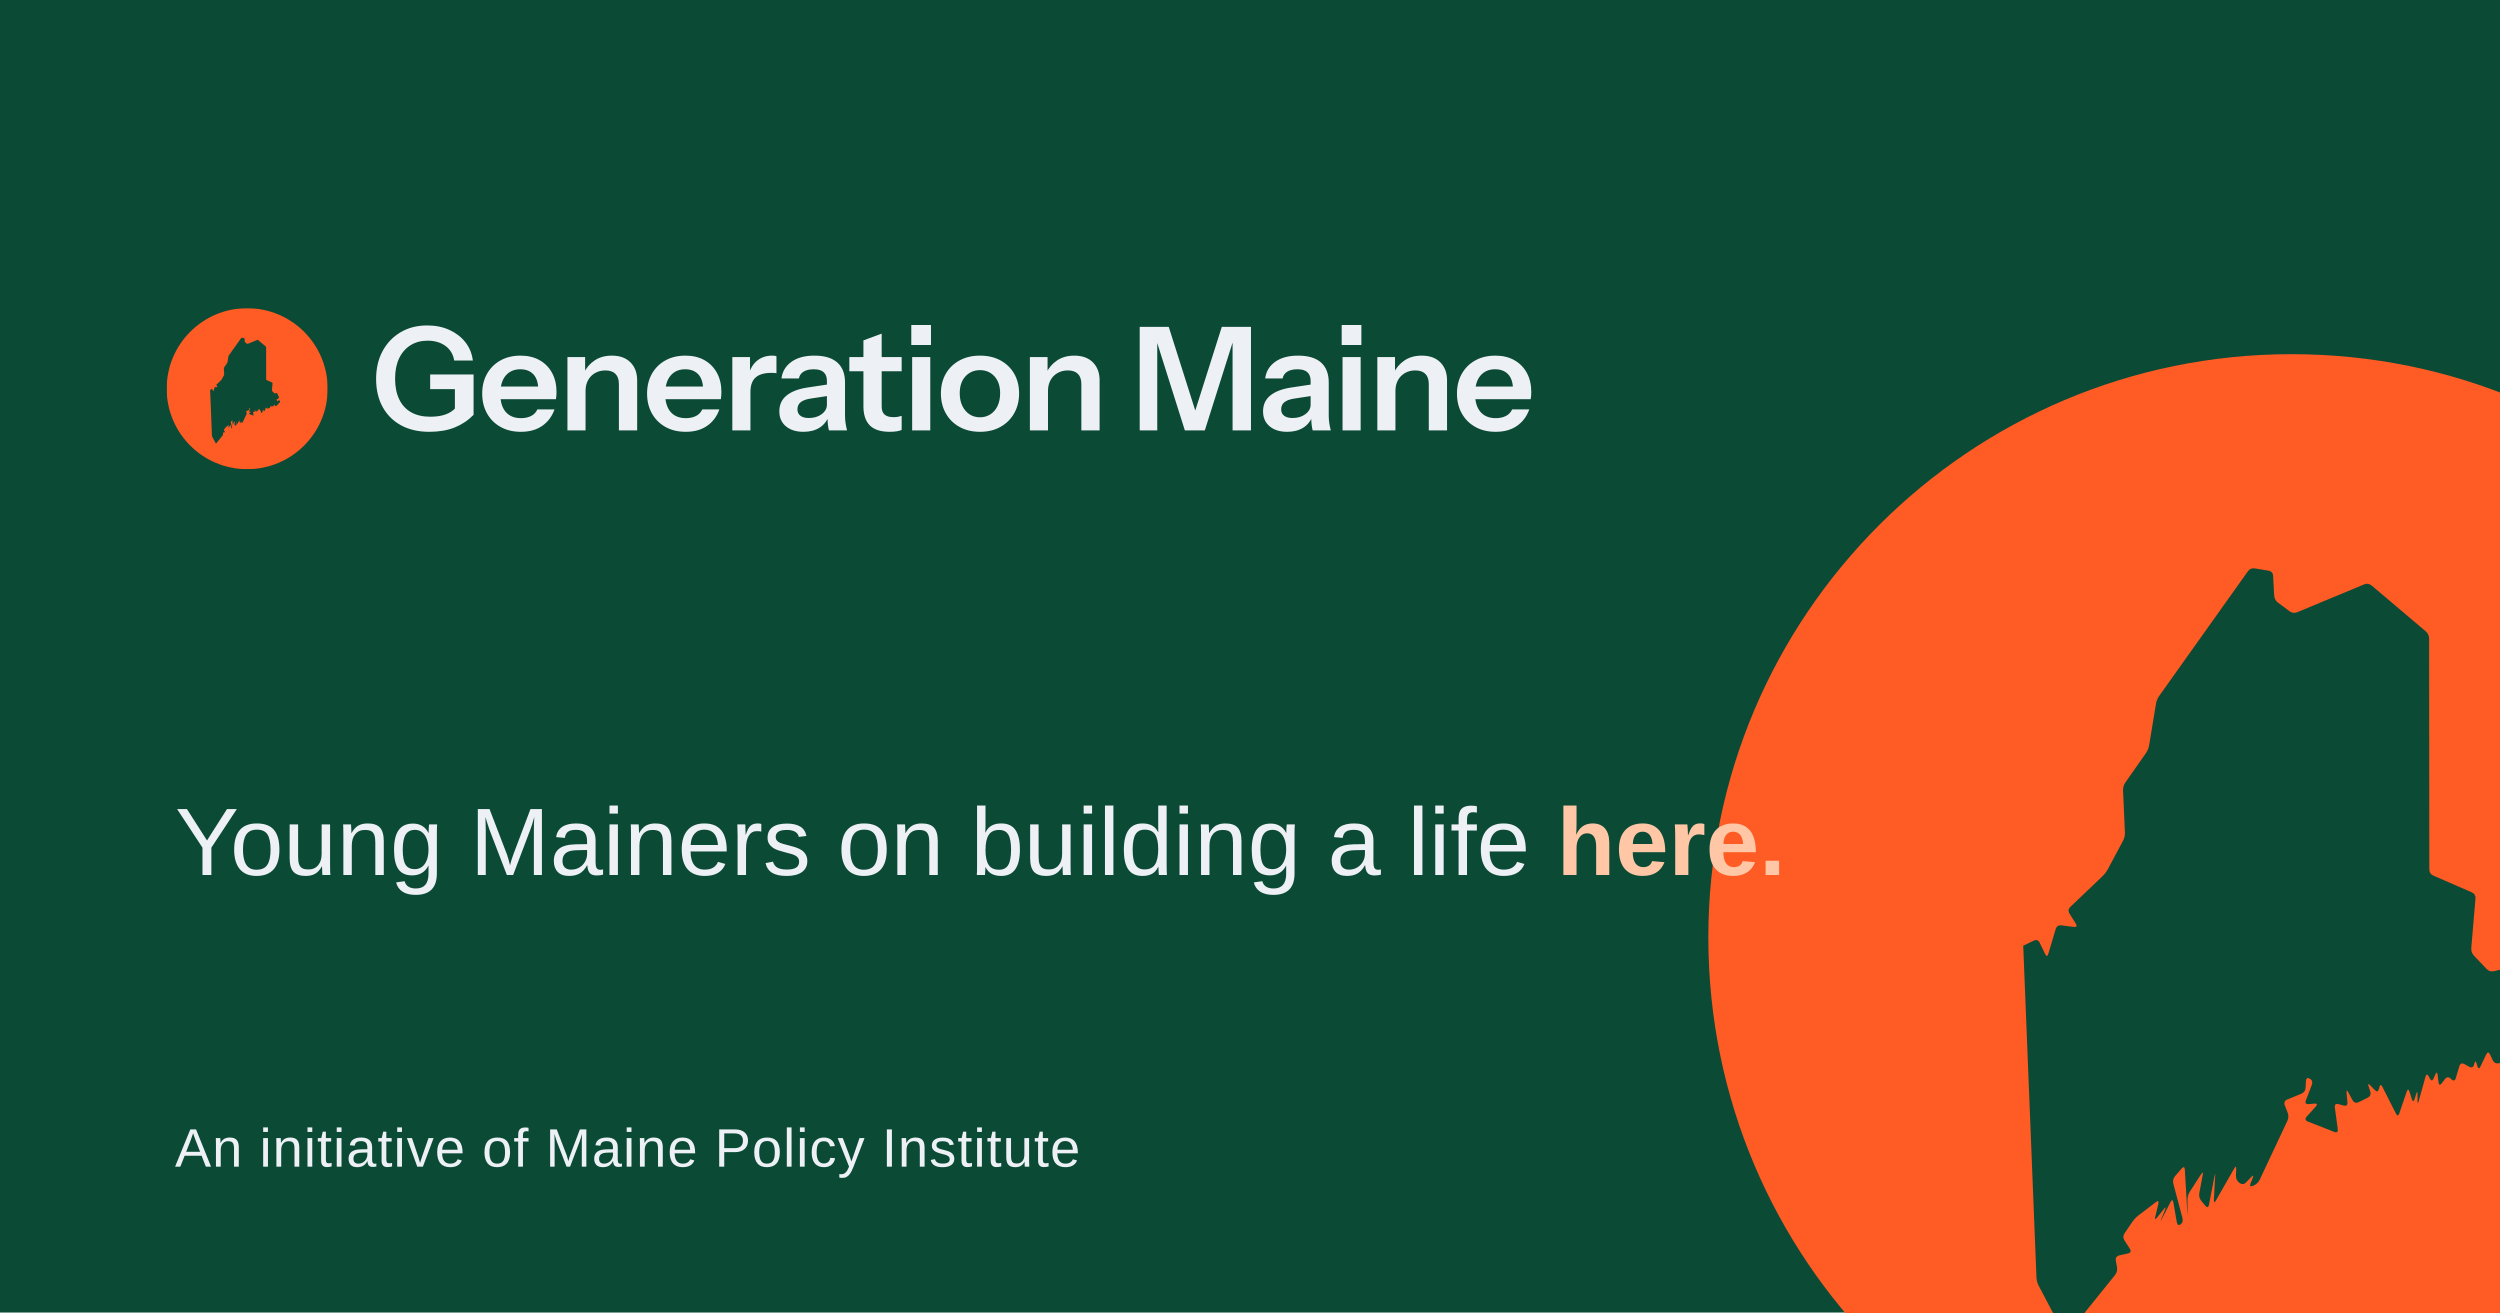
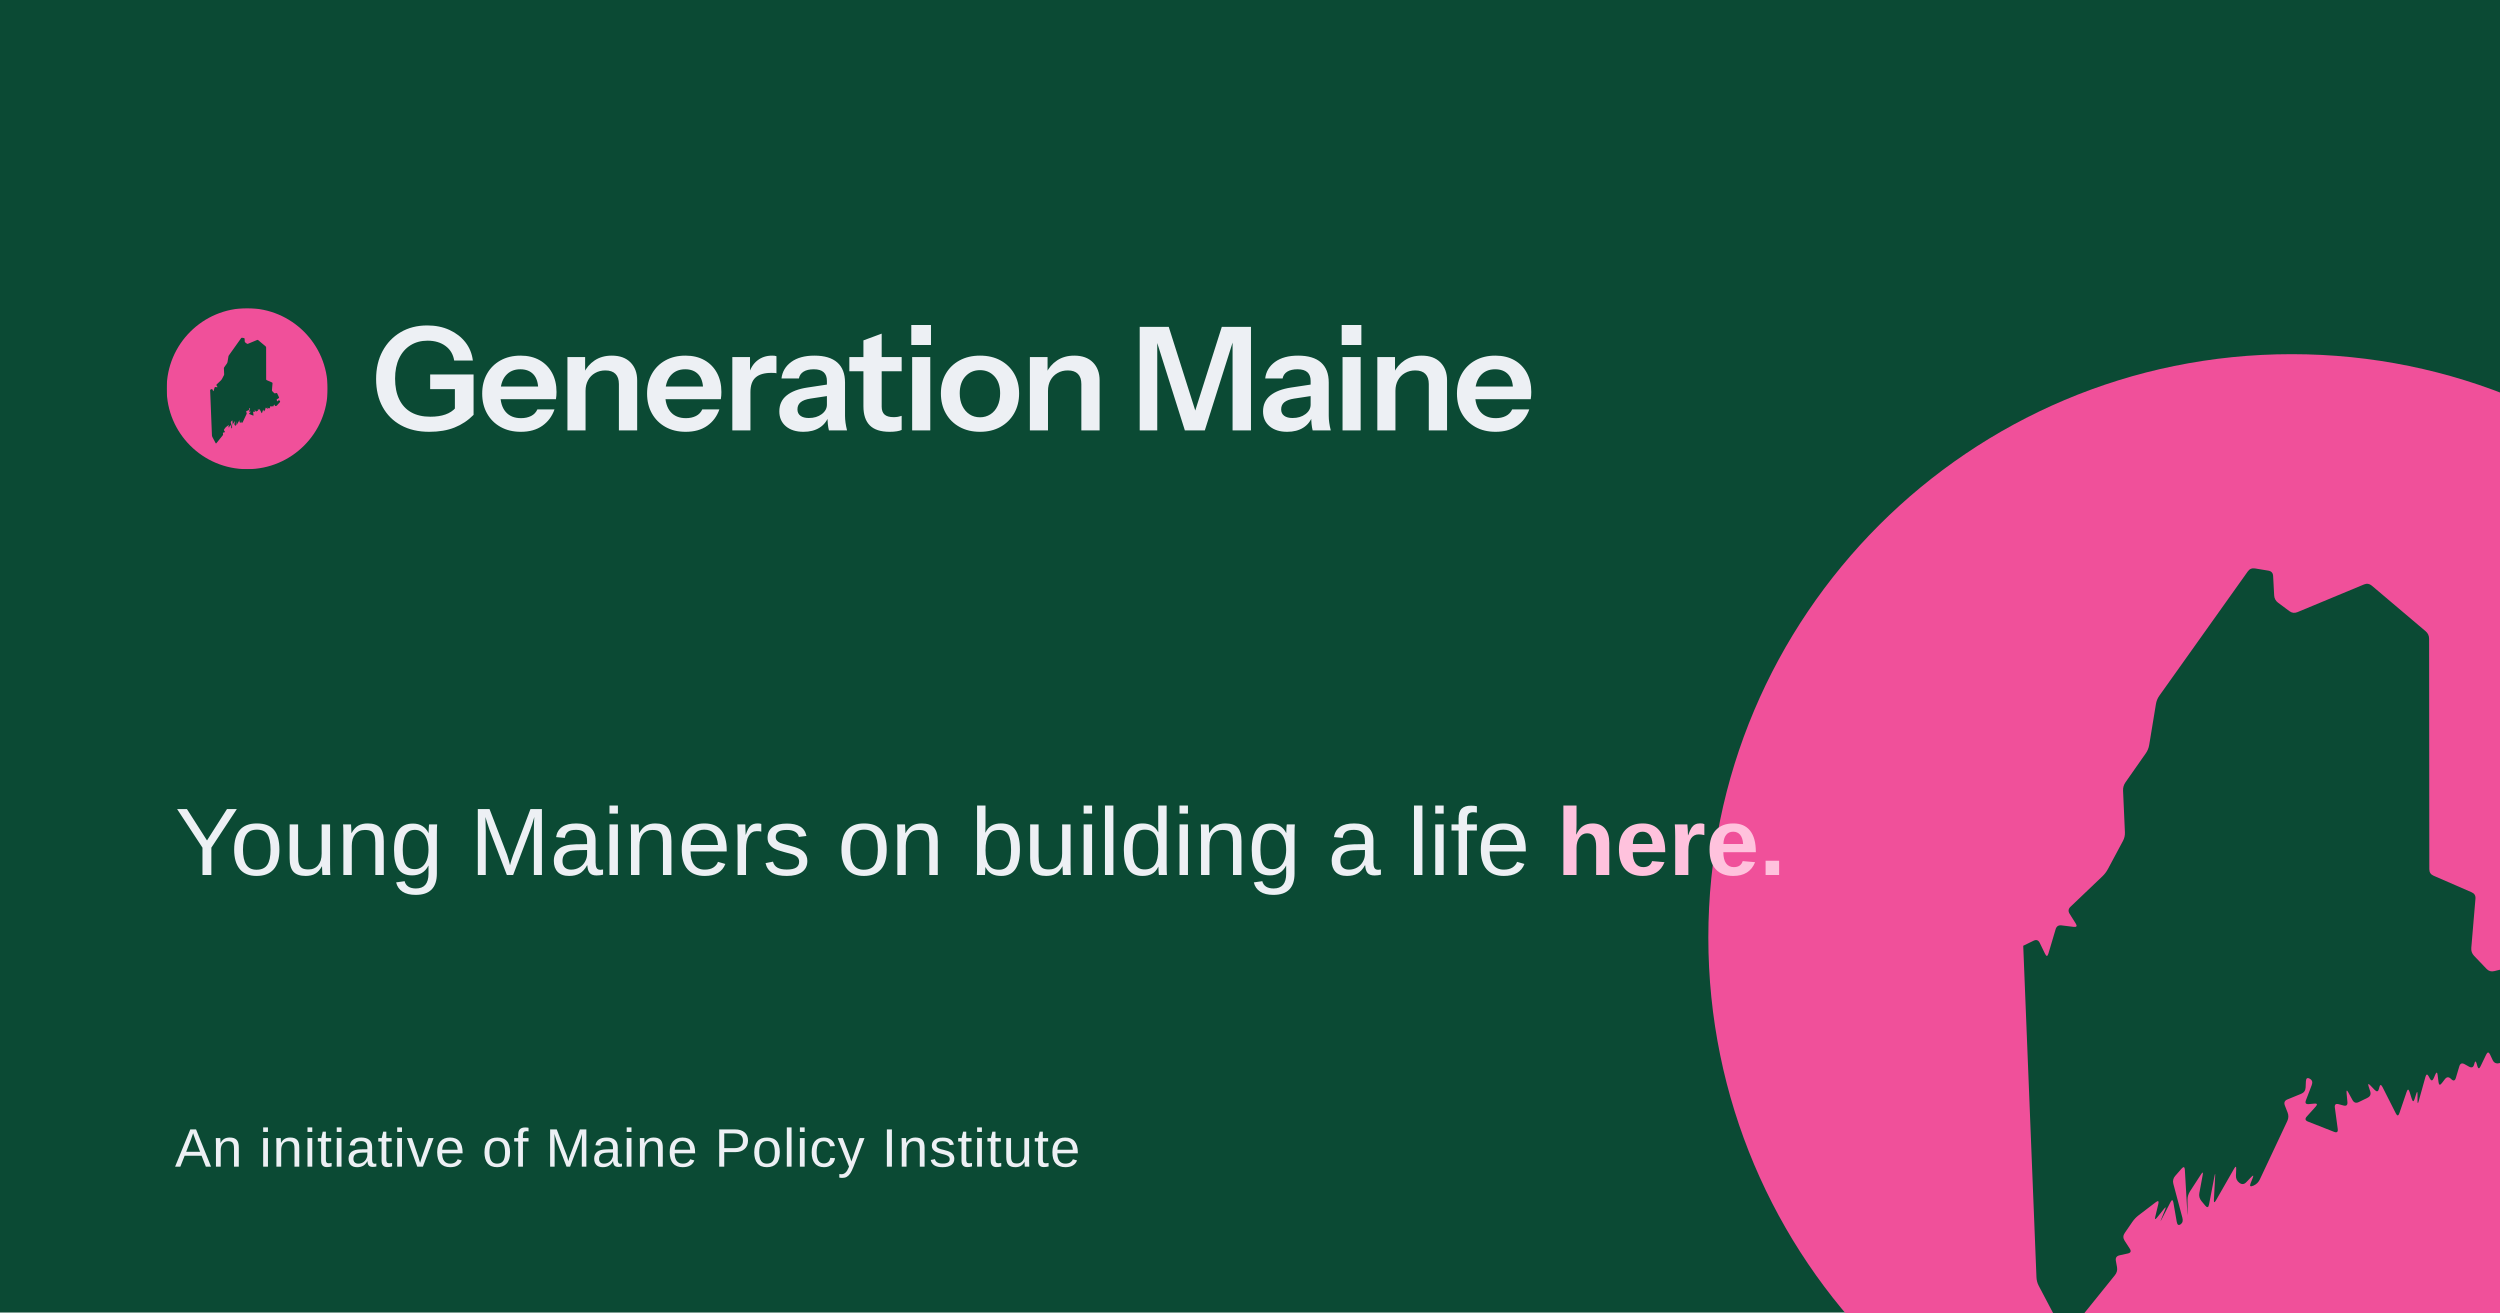
<svg xmlns="http://www.w3.org/2000/svg" viewBox="0 0 1200 630" width="1200" height="630" role="img" aria-label="Generation Maine">
  <rect x="0" y="0" width="1200" height="630" rx="0" fill="#0B4A34" />
-   <circle cx="1100" cy="450" r="280" fill="#FF5B24" />
+   <circle cx="1100" cy="450" r="280" fill="#F0509A" />
  <path d="M971.15 453.97 Q971.15 453.97 973.14 453.00 L976.11 451.55 Q978.10 450.58 979.07 452.57 L981.64 457.86 Q982.60 459.86 983.23 457.73 L986.70 446.04 Q987.33 443.91 989.53 444.18 L995.33 444.90 Q997.54 445.17 996.35 443.29 L993.43 438.64 Q992.24 436.77 993.85 435.23 L1009.13 420.65 Q1010.74 419.12 1011.78 417.17 L1019.01 403.67 Q1020.06 401.71 1019.96 399.50 L1019.07 379.53 Q1018.97 377.31 1020.24 375.50 L1029.98 361.59 Q1031.25 359.78 1031.61 357.59 L1034.85 337.93 Q1035.21 335.74 1036.49 333.93 L1078.93 274.30 Q1080.21 272.49 1082.40 272.85 L1088.80 273.91 Q1090.99 274.27 1091.10 276.48 L1091.60 285.77 Q1091.71 287.98 1093.49 289.31 L1098.93 293.36 Q1100.71 294.68 1102.76 293.83 L1134.73 280.53 Q1136.77 279.68 1138.47 281.12 L1164.28 302.97 Q1165.97 304.40 1165.97 306.62 L1166.07 417.24 Q1166.07 419.46 1168.11 420.34 L1186.38 428.29 Q1188.41 429.17 1188.22 431.38 L1186.22 454.97 Q1186.03 457.18 1187.56 458.79 L1193.55 465.07 Q1195.08 466.67 1197.23 466.14 L1201.44 465.11 Q1203.59 464.58 1204.53 466.59 L1210.74 479.93 Q1211.67 481.94 1209.77 483.07 L1203.87 486.57 Q1201.96 487.71 1202.84 489.74 L1204.34 493.22 Q1205.22 495.26 1206.33 493.34 L1207.68 491.04 Q1208.80 489.12 1209.91 491.04 L1210.35 491.78 Q1211.47 493.69 1211.08 491.51 L1210.91 490.52 Q1210.53 488.34 1211.81 490.15 L1214.13 493.44 Q1215.41 495.26 1213.92 496.90 L1203.86 508.08 Q1202.37 509.72 1200.21 510.19 L1199.55 510.34 Q1197.38 510.81 1196.45 508.79 L1195.25 506.22 Q1194.32 504.21 1193.36 506.21 L1190.67 511.81 Q1189.71 513.81 1189.11 511.68 L1188.81 510.59 Q1188.21 508.46 1187.67 510.61 L1187.59 510.92 Q1187.04 513.07 1185.11 511.98 L1183.03 510.82 Q1181.09 509.73 1180.46 511.86 L1178.81 517.41 Q1178.17 519.53 1176.59 517.97 L1176.44 517.83 Q1174.86 516.27 1173.52 518.03 L1172.11 519.87 Q1170.77 521.63 1170.49 519.43 L1170.06 516.01 Q1169.78 513.81 1168.91 515.85 L1168.19 517.54 Q1167.31 519.58 1166.28 517.62 L1165.83 516.75 Q1164.80 514.78 1164.21 516.92 L1161.00 528.45 Q1160.41 530.59 1160.41 528.37 L1160.41 525.25 Q1160.41 523.04 1159.75 525.15 L1159.01 527.51 Q1158.34 529.62 1157.67 527.51 L1156.58 524.09 Q1155.91 521.98 1155.19 524.08 L1151.71 534.31 Q1151.00 536.41 1150.00 534.43 L1143.59 521.76 Q1142.58 519.78 1142.06 521.94 L1141.91 522.59 Q1141.39 524.75 1139.85 523.16 L1137.82 521.05 Q1136.27 519.45 1136.96 521.56 L1137.70 523.86 Q1138.38 525.97 1136.39 526.95 L1132.25 528.98 Q1130.26 529.96 1129.19 528.02 L1127.22 524.41 Q1126.16 522.46 1126.36 524.67 L1126.76 529.00 Q1126.96 531.21 1124.82 530.63 L1122.58 530.02 Q1120.44 529.44 1120.73 531.64 L1122.11 541.89 Q1122.40 544.09 1120.34 543.28 L1107.85 538.37 Q1105.79 537.56 1107.27 535.91 L1111.53 531.18 Q1113.01 529.53 1110.80 529.73 L1108.27 529.97 Q1106.06 530.17 1106.86 528.10 L1109.64 520.82 Q1110.44 518.75 1108.68 517.78 L1108.68 517.78 Q1106.93 516.81 1106.83 519.03 L1106.70 521.98 Q1106.60 524.19 1104.55 525.03 L1097.98 527.72 Q1095.93 528.56 1096.73 530.63 L1098.05 534.03 Q1098.85 536.09 1097.90 538.10 L1084.70 566.17 Q1083.75 568.17 1081.72 569.07 L1081.50 569.16 Q1079.47 570.06 1080.28 567.99 L1081.27 565.48 Q1082.08 563.42 1080.55 565.02 L1078.20 567.47 Q1076.67 569.07 1074.91 567.76 L1074.91 567.76 Q1073.16 566.45 1073.25 564.23 L1073.38 561.24 Q1073.47 559.03 1072.37 560.95 L1063.67 576.16 Q1062.57 578.08 1062.68 575.87 L1063.27 564.58 Q1063.38 562.36 1062.96 564.54 L1060.33 578.20 Q1059.91 580.38 1058.49 578.67 L1056.70 576.52 Q1055.29 574.81 1055.69 572.63 L1057.29 564.01 Q1057.69 561.83 1056.49 563.69 L1051.19 571.87 Q1049.99 573.73 1050.00 575.95 L1050.04 582.23 Q1050.06 584.45 1049.93 582.23 L1048.73 561.50 Q1048.60 559.29 1047.14 560.96 L1044.10 564.44 Q1042.64 566.11 1043.21 568.25 L1047.55 584.54 Q1048.12 586.68 1046.67 587.68 L1046.67 587.68 Q1045.23 588.69 1044.84 586.50 L1043.23 577.25 Q1042.85 575.06 1041.83 577.04 L1037.58 585.28 Q1036.57 587.25 1037.40 585.20 L1039.22 580.67 Q1040.05 578.61 1038.66 580.34 L1035.42 584.38 Q1034.03 586.10 1034.55 583.95 L1036.00 577.88 Q1036.51 575.72 1034.75 577.07 L1026.57 583.31 Q1024.81 584.65 1023.55 586.48 L1019.87 591.83 Q1018.61 593.66 1019.81 595.52 L1022.28 599.34 Q1023.49 601.21 1021.32 601.68 L1017.40 602.55 Q1015.23 603.03 1015.62 605.21 L1016.16 608.20 Q1016.55 610.38 1015.15 612.10 L992.82 639.79 Q991.42 641.52 990.39 639.56 L978.62 617.24 Q977.59 615.28 977.50 613.06Z" fill="#0B4A34" />
  <g transform="translate(80 150) scale(0.69)">
    <mask id="gmcut13" maskUnits="userSpaceOnUse" x="0" y="-3" width="112" height="112">
      <rect x="0" y="-3" width="112" height="112" fill="#fff" />
      <path d="M30.23 53.79 Q30.23 53.79 30.63 53.60 L31.22 53.31 Q31.62 53.12 31.81 53.51 L32.33 54.57 Q32.52 54.97 32.65 54.55 L33.34 52.21 Q33.47 51.78 33.91 51.84 L35.07 51.98 Q35.51 52.03 35.27 51.66 L34.69 50.73 Q34.45 50.35 34.77 50.05 L37.83 47.13 Q38.15 46.82 38.36 46.43 L39.80 43.73 Q40.01 43.34 39.99 42.90 L39.81 38.91 Q39.79 38.46 40.05 38.10 L42.00 35.32 Q42.25 34.96 42.32 34.52 L42.97 30.59 Q43.04 30.15 43.30 29.79 L51.79 17.86 Q52.04 17.50 52.48 17.57 L53.76 17.78 Q54.20 17.85 54.22 18.30 L54.32 20.15 Q54.34 20.60 54.70 20.86 L55.79 21.67 Q56.14 21.94 56.55 21.77 L62.95 19.11 Q63.35 18.94 63.69 19.22 L68.86 23.59 Q69.19 23.88 69.19 24.32 L69.21 46.45 Q69.21 46.89 69.62 47.07 L73.28 48.66 Q73.68 48.83 73.64 49.28 L73.24 53.99 Q73.21 54.44 73.51 54.76 L74.71 56.01 Q75.02 56.33 75.45 56.23 L76.29 56.02 Q76.72 55.92 76.91 56.32 L78.15 58.99 Q78.33 59.39 77.95 59.61 L76.77 60.31 Q76.39 60.54 76.57 60.95 L76.87 61.64 Q77.04 62.05 77.27 61.67 L77.54 61.21 Q77.76 60.82 77.98 61.21 L78.07 61.36 Q78.29 61.74 78.22 61.30 L78.18 61.10 Q78.11 60.67 78.36 61.03 L78.83 61.69 Q79.08 62.05 78.78 62.38 L76.77 64.62 Q76.47 64.94 76.04 65.04 L75.91 65.07 Q75.48 65.16 75.29 64.76 L75.05 64.24 Q74.86 63.84 74.67 64.24 L74.13 65.36 Q73.94 65.76 73.82 65.34 L73.76 65.12 Q73.64 64.69 73.53 65.12 L73.52 65.18 Q73.41 65.61 73.02 65.40 L72.61 65.16 Q72.22 64.95 72.09 65.37 L71.76 66.48 Q71.63 66.91 71.32 66.59 L71.29 66.57 Q70.97 66.25 70.70 66.61 L70.42 66.97 Q70.15 67.33 70.10 66.89 L70.01 66.20 Q69.96 65.76 69.78 66.17 L69.64 66.51 Q69.46 66.92 69.26 66.52 L69.17 66.35 Q68.96 65.96 68.84 66.38 L68.20 68.69 Q68.08 69.12 68.08 68.67 L68.08 68.05 Q68.08 67.61 67.95 68.03 L67.80 68.50 Q67.67 68.92 67.53 68.50 L67.32 67.82 Q67.18 67.40 67.04 67.82 L66.34 69.86 Q66.20 70.28 66.00 69.89 L64.72 67.35 Q64.52 66.96 64.41 67.39 L64.38 67.52 Q64.28 67.95 63.97 67.63 L63.56 67.21 Q63.25 66.89 63.39 67.31 L63.54 67.77 Q63.68 68.19 63.28 68.39 L62.45 68.80 Q62.05 68.99 61.84 68.60 L61.44 67.88 Q61.23 67.49 61.27 67.93 L61.35 68.80 Q61.39 69.24 60.96 69.13 L60.52 69.00 Q60.09 68.89 60.15 69.33 L60.42 71.38 Q60.48 71.82 60.07 71.66 L57.57 70.67 Q57.16 70.51 57.45 70.18 L58.31 69.24 Q58.60 68.91 58.16 68.95 L57.65 68.99 Q57.21 69.03 57.37 68.62 L57.93 67.16 Q58.09 66.75 57.74 66.56 L57.74 66.56 Q57.39 66.36 57.37 66.81 L57.34 67.40 Q57.32 67.84 56.91 68.01 L55.60 68.54 Q55.19 68.71 55.35 69.13 L55.61 69.81 Q55.77 70.22 55.58 70.62 L52.94 76.23 Q52.75 76.63 52.34 76.81 L52.30 76.83 Q51.89 77.01 52.06 76.60 L52.25 76.10 Q52.42 75.68 52.11 76.00 L51.64 76.49 Q51.33 76.81 50.98 76.55 L50.98 76.55 Q50.63 76.29 50.65 75.85 L50.68 75.25 Q50.69 74.81 50.47 75.19 L48.73 78.23 Q48.51 78.62 48.54 78.17 L48.65 75.92 Q48.68 75.47 48.59 75.91 L48.07 78.64 Q47.98 79.08 47.70 78.73 L47.34 78.30 Q47.06 77.96 47.14 77.53 L47.46 75.80 Q47.54 75.37 47.30 75.74 L46.24 77.37 Q46.00 77.75 46.00 78.19 L46.01 79.45 Q46.01 79.89 45.99 79.45 L45.75 75.30 Q45.72 74.86 45.43 75.19 L44.82 75.89 Q44.53 76.22 44.64 76.65 L45.51 79.91 Q45.62 80.34 45.33 80.54 L45.33 80.54 Q45.05 80.74 44.97 80.30 L44.65 78.45 Q44.57 78.01 44.37 78.41 L43.52 80.06 Q43.31 80.45 43.48 80.04 L43.84 79.13 Q44.01 78.72 43.73 79.07 L43.08 79.88 Q42.81 80.22 42.91 79.79 L43.20 78.58 Q43.30 78.14 42.95 78.41 L41.31 79.66 Q40.96 79.93 40.71 80.30 L39.97 81.37 Q39.72 81.73 39.96 82.10 L40.46 82.87 Q40.70 83.24 40.26 83.34 L39.48 83.51 Q39.05 83.61 39.12 84.04 L39.23 84.64 Q39.31 85.08 39.03 85.42 L34.56 90.96 Q34.28 91.30 34.08 90.91 L31.72 86.45 Q31.52 86.06 31.50 85.61Z" fill="#000" />
    </mask>
-     <circle cx="56" cy="53" r="56" fill="#FF5B24" mask="url(#gmcut13)" />
+     <circle cx="56" cy="53" r="56" fill="#F0509A" mask="url(#gmcut13)" />
    <path fill="#EDF0F4" d="M182.7 83Q171.3 83 163 78.45Q154.7 73.9 150.2 65.65Q145.7 57.4 145.7 46.3Q145.7 35.2 150.2 26.85Q154.7 18.5 162.7 13.75Q170.7 9 181.3 9Q189.9 9 196.75 12.15Q203.6 15.3 207.85 20.75Q212.1 26.2 213 33.4H200Q199 27 194 23.3Q189 19.6 181.5 19.6Q174.7 19.6 169.6 22.8Q164.5 26 161.7 31.9Q158.9 37.8 158.9 46Q158.9 54.4 161.75 60.35Q164.6 66.3 170.05 69.4Q175.5 72.5 183.4 72.5Q189.5 72.5 193.9 70.95Q198.3 69.4 201 66.3L213.5 71.2Q207.8 77 200.3 80Q192.8 83 182.7 83ZM200.5 71.2V50.2L203.6 53.3H183.3V43.1H213.5V71.2ZM246.4 83Q238.3 83 232.25 79.6Q226.2 76.2 222.85 70.2Q219.5 64.2 219.5 56.4Q219.5 48.6 222.85 42.65Q226.2 36.7 232.2 33.35Q238.2 30 246.2 30Q253.8 30 259.4 33.15Q265 36.3 268.1 42Q271.2 47.7 271.2 55.3Q271.2 56.7 271.1 57.9Q271 59.1 270.8 60.3H227.3V51.5H261.1L258.5 53.9Q258.5 46.7 255.2 43.1Q251.9 39.5 246 39.5Q239.6 39.5 235.85 43.9Q232.1 48.3 232.1 56.6Q232.1 64.8 235.85 69.15Q239.6 73.5 246.5 73.5Q250.5 73.5 253.5 72Q256.5 70.5 257.9 67.4H269.8Q267.3 74.6 261.35 78.8Q255.4 83 246.4 83ZM278.8 82V31H291.1V43H291.4V82ZM314.6 82V49.8Q314.6 45.1 312.2 42.7Q309.8 40.3 305.2 40.3Q301.2 40.3 298.05 42.1Q294.9 43.9 293.15 47.1Q291.4 50.3 291.4 54.5L290.1 42.3Q292.7 36.7 297.7 33.35Q302.7 30 309.7 30Q318 30 322.65 34.7Q327.3 39.4 327.3 47.2V82ZM361.1 83Q353 83 346.95 79.6Q340.9 76.2 337.55 70.2Q334.2 64.2 334.2 56.4Q334.2 48.6 337.55 42.65Q340.9 36.7 346.9 33.35Q352.9 30 360.9 30Q368.5 30 374.1 33.15Q379.7 36.3 382.8 42Q385.9 47.7 385.9 55.3Q385.9 56.7 385.8 57.9Q385.7 59.1 385.5 60.3H342V51.5H375.8L373.2 53.9Q373.2 46.7 369.9 43.1Q366.6 39.5 360.7 39.5Q354.3 39.5 350.55 43.9Q346.8 48.3 346.8 56.6Q346.8 64.8 350.55 69.15Q354.3 73.5 361.2 73.5Q365.2 73.5 368.2 72Q371.2 70.5 372.6 67.4H384.5Q382 74.6 376.05 78.8Q370.1 83 361.1 83ZM393.5 82V31H405.8V43.3H406.1V82ZM406.1 55.4 404.8 43.3Q406.6 36.8 410.9 33.4Q415.2 30 421.2 30Q423.3 30 424.2 30.4V42.3Q423.7 42.1 422.8 42.05Q421.9 42 420.6 42Q413.3 42 409.7 45.2Q406.1 48.4 406.1 55.4ZM460.7 82Q460.2 80 459.95 77.6Q459.7 75.2 459.7 71.8H459.3V47.6Q459.3 43.6 457.05 41.55Q454.8 39.5 450.2 39.5Q445.7 39.5 443.05 41.15Q440.4 42.8 439.8 45.9H427.7Q428.5 38.8 434.5 34.4Q440.5 30 450.6 30Q461.1 30 466.5 34.75Q471.9 39.5 471.9 48.7V71.8Q471.9 74.2 472.25 76.7Q472.6 79.2 473.3 82ZM443 83Q435.3 83 430.75 79.15Q426.2 75.3 426.2 68.8Q426.2 61.8 431.3 57.7Q436.4 53.6 445.7 52.2L461.6 49.8V57.8L447.8 59.9Q443.3 60.6 441.05 62.4Q438.8 64.2 438.8 67.4Q438.8 70.3 440.9 71.85Q443 73.4 446.7 73.4Q452.1 73.4 455.7 70.7Q459.3 68 459.3 64.1L460.7 71.8Q458.7 77.3 454.15 80.15Q449.6 83 443 83ZM503 83Q493.6 83 489.15 78.55Q484.7 74.1 484.7 65.2V19.4L497.4 14.7V65.5Q497.4 69.2 499.4 71Q501.4 72.8 505.7 72.8Q507.4 72.8 508.75 72.55Q510.1 72.3 511.3 71.9V81.7Q510.1 82.3 507.9 82.65Q505.7 83 503 83ZM474.9 40.9V31H511.3V40.9ZM518.6 82V31H531.2V82ZM518 22.6V8.7H531.7V22.6ZM565.8 83Q557.7 83 551.55 79.6Q545.4 76.2 542 70.15Q538.6 64.1 538.6 56.3Q538.6 48.5 542 42.6Q545.4 36.7 551.55 33.35Q557.7 30 565.8 30Q574 30 580.1 33.35Q586.2 36.7 589.6 42.6Q593 48.5 593 56.3Q593 64.1 589.55 70.15Q586.1 76.2 580 79.6Q573.9 83 565.8 83ZM565.8 72.9Q569.8 72.9 573 70.85Q576.2 68.8 578 65.05Q579.8 61.3 579.8 56.2Q579.8 48.7 575.85 44.4Q571.9 40.1 565.8 40.1Q559.7 40.1 555.7 44.4Q551.7 48.7 551.7 56.2Q551.7 61.3 553.55 65.05Q555.4 68.8 558.55 70.85Q561.7 72.9 565.8 72.9ZM600.5 82V31H612.8V43H613.1V82ZM636.3 82V49.8Q636.3 45.1 633.9 42.7Q631.5 40.3 626.9 40.3Q622.9 40.3 619.75 42.1Q616.6 43.9 614.85 47.1Q613.1 50.3 613.1 54.5L611.8 42.3Q614.4 36.7 619.4 33.35Q624.4 30 631.4 30Q639.7 30 644.35 34.7Q649 39.4 649 47.2V82ZM676.9 82V10H697.1L719.1 79.4H712L734 10H754.3V82H741.5V14.3H743.6L722.2 82H708.3L687.1 14.9H689.1V82ZM797.2 82Q796.7 80 796.45 77.6Q796.2 75.2 796.2 71.8H795.8V47.6Q795.8 43.6 793.55 41.55Q791.3 39.5 786.7 39.5Q782.2 39.5 779.55 41.15Q776.9 42.8 776.3 45.9H764.2Q765 38.8 771 34.4Q777 30 787.1 30Q797.6 30 803 34.75Q808.4 39.5 808.4 48.7V71.8Q808.4 74.2 808.75 76.7Q809.1 79.2 809.8 82ZM779.5 83Q771.8 83 767.25 79.15Q762.7 75.3 762.7 68.8Q762.7 61.8 767.8 57.7Q772.9 53.6 782.2 52.2L798.1 49.8V57.8L784.3 59.9Q779.8 60.6 777.55 62.4Q775.3 64.2 775.3 67.4Q775.3 70.3 777.4 71.85Q779.5 73.4 783.2 73.4Q788.6 73.4 792.2 70.7Q795.8 68 795.8 64.1L797.2 71.8Q795.2 77.3 790.65 80.15Q786.1 83 779.5 83ZM818 82V31H830.6V82ZM817.4 22.6V8.7H831.1V22.6ZM842.2 82V31H854.5V43H854.8V82ZM878 82V49.8Q878 45.1 875.6 42.7Q873.2 40.3 868.6 40.3Q864.6 40.3 861.45 42.1Q858.3 43.9 856.55 47.1Q854.8 50.3 854.8 54.5L853.5 42.3Q856.1 36.7 861.1 33.35Q866.1 30 873.1 30Q881.4 30 886.05 34.7Q890.7 39.4 890.7 47.2V82ZM924.5 83Q916.4 83 910.35 79.6Q904.3 76.2 900.95 70.2Q897.6 64.2 897.6 56.4Q897.6 48.6 900.95 42.65Q904.3 36.7 910.3 33.35Q916.3 30 924.3 30Q931.9 30 937.5 33.15Q943.1 36.3 946.2 42Q949.3 47.7 949.3 55.3Q949.3 56.7 949.2 57.9Q949.1 59.1 948.9 60.3H905.4V51.5H939.2L936.6 53.9Q936.6 46.7 933.3 43.1Q930 39.5 924.1 39.5Q917.7 39.5 913.95 43.9Q910.2 48.3 910.2 56.6Q910.2 64.8 913.95 69.15Q917.7 73.5 924.6 73.5Q928.6 73.5 931.6 72Q934.6 70.5 936 67.4H947.9Q945.4 74.6 939.45 78.8Q933.5 83 924.5 83Z" />
  </g>
-   <text x="84" y="420" font-size="46" fill="#EDF0F4" style="font-family:'Instrument Sans',Arial,sans-serif;font-weight:500">Young Mainers on building a life <tspan style="font-family:'Instrument Sans',Arial,sans-serif;font-weight:600" fill="#FFC7A6">here.</tspan>
+   <text x="84" y="420" font-size="46" fill="#EDF0F4" style="font-family:'Instrument Sans',Arial,sans-serif;font-weight:500">Young Mainers on building a life <tspan style="font-family:'Instrument Sans',Arial,sans-serif;font-weight:600" fill="#FFC2DD">here.</tspan>
  </text>
  <text x="84" y="560" font-size="26" fill="#EDF0F4" text-anchor="start" style="font-family:'Instrument Sans',Arial,sans-serif;font-weight:500;letter-spacing:0.02em">An initiative of Maine Policy Institute</text>
</svg>
